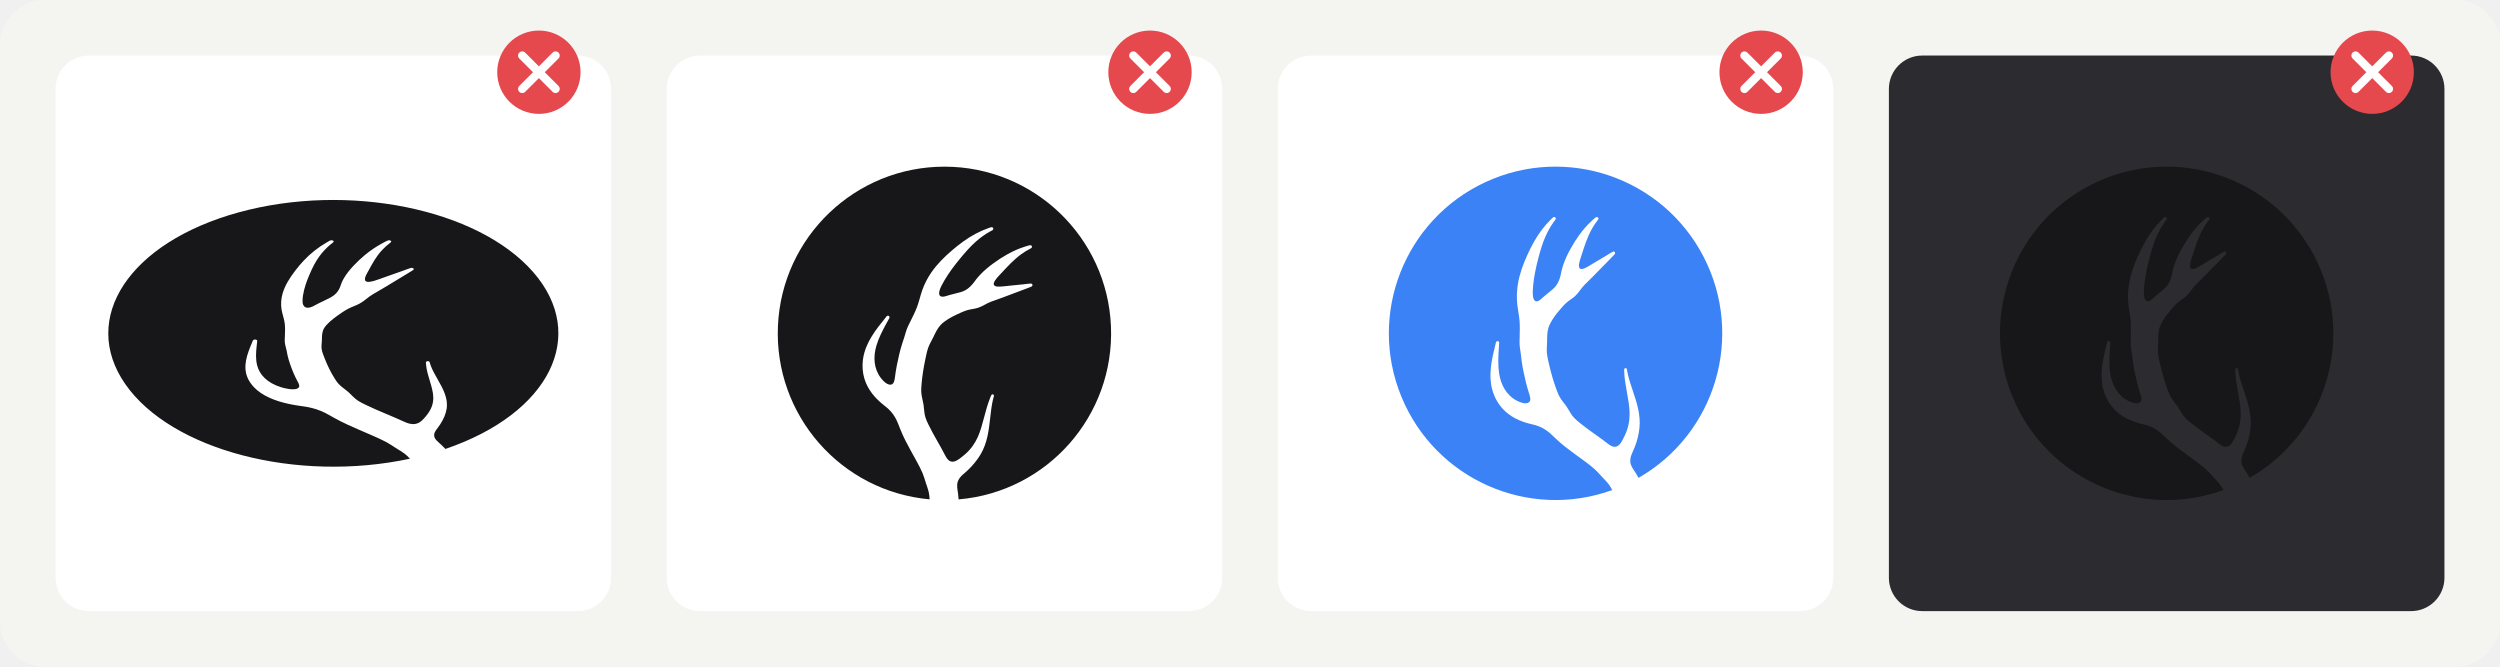
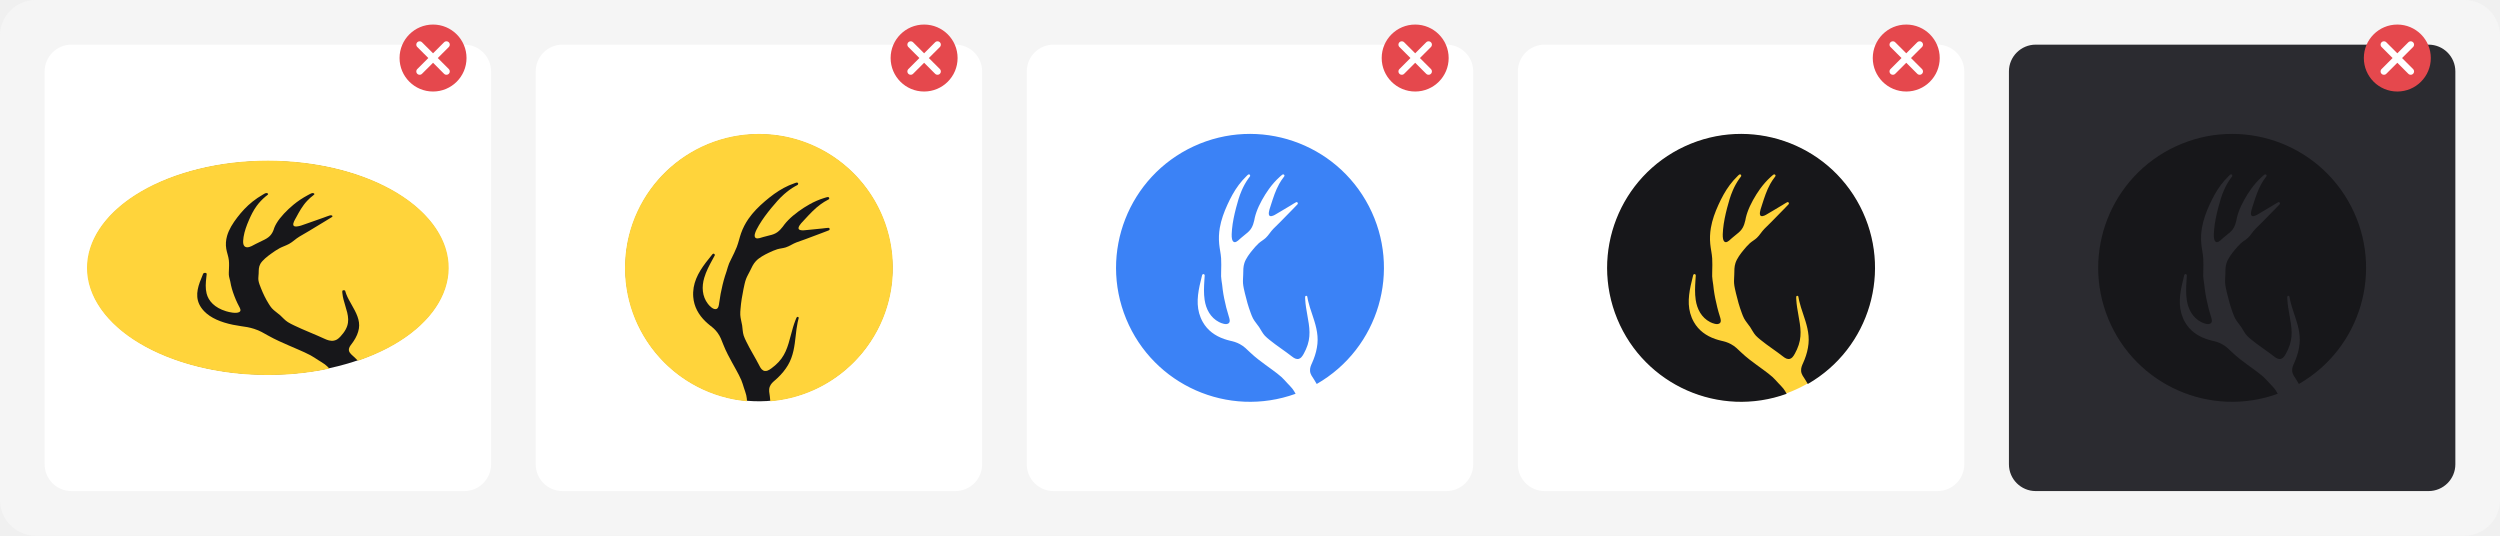
- <svg xmlns="http://www.w3.org/2000/svg" viewBox="0 0 900 240" width="900" height="240">
-   <rect width="900" height="240" rx="16" fill="#F4F4F1" />
+ <svg xmlns="http://www.w3.org/2000/svg" viewBox="0 0 1120 240" width="1120" height="240">
+   <rect width="1120" height="240" rx="16" fill="#F5F5F5" />
  <rect x="20" y="20" width="200" height="200" rx="12" fill="#FFFFFF" />
  <g transform="translate(120 120) scale(1.35 0.8) translate(-120 -120)">
-     <path transform="translate(60 60) scale(0.234375) translate(0 0)" fill="#17171A" d="M383.53 477.97C382.03 475.26 380.46 472.59 378.8 469.97C375.45 464.69 371.24 459.71 370.77 453.19C370.33 447.07 372.41 442.7 374.84 437.3C375.75 435.27 376.62 433.21 377.44 431.12C381.22 421.5 383.87 411.42 384.89 401.11C386.87 380.94 380.84 362.53 374.5 343.73C371.75 335.58 368.99 327.41 367.06 319.01C366.59 316.97 366.17 314.91 365.82 312.84C365.64 311.82 365.66 310.34 364.6 309.75C364.04 309.44 363.47 309.28 362.84 309.52C362.08 309.8 361.65 310.3 361.45 311.07C361.18 312.07 361.51 316 361.58 317.25C362.12 326.75 363.78 336.14 365.46 345.5C369.78 369.61 373.38 388.54 362.84 411.88C360.97 416.01 357.16 423.93 354.01 427C352.74 428.24 351.3 429.28 349.6 429.84C344.87 431.38 340.34 428.64 336.75 425.83C329.71 420.34 322.44 415.17 315.17 410C307.69 404.67 300.2 399.32 293.1 393.49C290.06 391 286.95 388.46 284.27 385.57C279.82 380.78 277.07 374.73 273.47 369.33C269.68 363.66 264.91 358.6 261.7 352.56C259.92 349.19 258.59 345.53 257.26 341.97C252.76 329.9 249.26 317.42 246.31 304.89C244.91 298.95 243.07 291.48 242.64 285.47C242.24 279.89 242.94 274.28 243 268.7C243.08 261.25 242.96 253.79 245.33 246.63C248.16 238.07 255.07 228.82 260.82 221.91C264.4 217.61 268.62 212.58 272.8 208.89C276.97 205.21 281.95 202.57 286.04 198.77C291.66 193.56 295.28 186.71 300.69 181.3C304.9 177.09 309.2 172.97 313.4 168.75C321.42 160.71 329.34 152.57 337.24 144.42C339.89 141.69 342.53 138.95 345.18 136.22C346.34 135.03 348.06 133.78 347.34 131.87C346.89 130.69 345.49 130.04 344.3 130.41C343.2 130.75 336.17 135.26 334.59 136.21C327.84 140.27 321.06 144.28 314.29 148.3C310.61 150.48 306.99 152.81 303.22 154.82C300.05 156.51 293.12 159.66 292.1 153.94C291.2 148.88 294.5 140.39 296.1 135.4C300.45 121.88 304.78 108.13 311.74 95.68C314.32 91.05 317.21 86.65 320.47 82.47C321.3 81.4 322.28 80.39 321.74 78.9C321.71 78.82 321.36 78.19 321.16 78.02C320.44 77.44 319.63 77.09 318.7 77.39C317.36 77.82 313.62 81.34 312.41 82.44C304.85 89.28 298.16 96.95 292.22 105.22C283.08 117.94 273.41 134.76 268.27 149.52C267.06 152.99 265.95 156.53 265.14 160.12C264.74 161.87 264.46 163.66 264.08 165.41C263 170.32 261.45 175.15 258.97 179.54C256.32 184.21 252.53 187.76 248.32 191.01C245.04 193.56 241.83 196.21 238.7 198.96C236.82 200.62 235.04 202.39 233.07 203.95C231.2 205.43 228.54 207.33 226.01 206.8C223.22 206.22 222.21 203.13 221.6 200.72C220.47 196.23 221.13 186.97 221.6 182.19C222.93 168.44 225.83 154.93 229.29 141.58C232.23 130.21 235.47 118.83 240.16 108.04C243.67 99.96 247.88 92.24 253.03 85.08C253.65 84.22 256 81.43 256.22 80.67C256.54 79.57 256.25 78.21 255.14 77.63C254.56 77.34 254.02 77.19 253.38 77.34C252.06 77.64 249.97 80 248.96 80.98C243.71 86.07 238.88 91.58 234.5 97.44C225.74 109.16 218.83 122.1 212.77 135.38C206.33 149.49 200.89 164.2 198.27 179.54C196.53 189.75 196.1 200.12 197.1 210.44C197.99 219.61 200.18 228.59 200.78 237.8C201.31 246.03 201.02 254.29 200.85 262.52C200.78 265.75 200.62 269 200.74 272.23C200.95 277.58 202.04 282.82 202.73 288.12C203.16 291.35 203.43 294.6 203.86 297.83C204.6 303.45 205.58 309.04 206.7 314.6C209.05 326.21 211.9 337.75 215.52 349.03C216.63 352.51 218.77 358.78 215.42 361.71C210.89 365.67 201.49 362.03 196.81 359.62C180.42 351.17 171.9 334.99 169.27 317.25C167.41 304.7 168.01 291.9 168.83 279.29C168.96 277.23 169.1 275.17 169.24 273.11C169.3 272.25 169.46 271.32 169.42 270.46C169.36 269.07 168.35 267.86 166.87 267.89C164.29 267.96 164.13 271.25 163.67 273.11C162.28 278.69 160.89 284.26 159.7 289.88C154.53 314.09 153.2 337.37 165.81 359.62C174.91 375.67 189.37 386.01 206.59 391.97C210.36 393.27 214.19 394.37 218.07 395.31C221.02 396.02 224 396.64 226.89 397.6C230.25 398.72 233.49 400.08 236.6 401.77C244.81 406.21 249.87 411.62 256.48 417.88C261.4 422.55 266.59 426.94 271.93 431.12C280.88 438.15 290.2 444.66 299.35 451.43C305.06 455.65 310.85 459.91 316.13 464.67C320.07 468.22 323.48 472.27 327.08 476.15C330.35 479.65 333.85 482.98 336.83 486.74C339.27 489.82 341.27 493.26 343.14 496.71A256 256 0 1 1 383.53 477.97Z" />
+     <g transform="translate(60 60) scale(0.234375) translate(0 0)">
+       <circle cx="256" cy="256" r="255" fill="#17171A" />
+       <path fill="#FFD43B" d="M383.53 477.97C382.03 475.26 380.46 472.59 378.8 469.97C375.45 464.69 371.24 459.71 370.77 453.19C370.33 447.07 372.41 442.7 374.84 437.3C375.75 435.27 376.62 433.21 377.44 431.12C381.22 421.5 383.87 411.42 384.89 401.11C386.87 380.94 380.84 362.53 374.5 343.73C371.75 335.58 368.99 327.41 367.06 319.01C366.59 316.97 366.17 314.91 365.82 312.84C365.64 311.82 365.66 310.34 364.6 309.75C364.04 309.44 363.47 309.28 362.84 309.52C362.08 309.8 361.65 310.3 361.45 311.07C361.18 312.07 361.51 316 361.58 317.25C362.12 326.75 363.78 336.14 365.46 345.5C369.78 369.61 373.38 388.54 362.84 411.88C360.97 416.01 357.16 423.93 354.01 427C352.74 428.24 351.3 429.28 349.6 429.84C344.87 431.38 340.34 428.64 336.75 425.83C329.71 420.34 322.44 415.17 315.17 410C307.69 404.67 300.2 399.32 293.1 393.49C290.06 391 286.95 388.46 284.27 385.57C279.82 380.78 277.07 374.73 273.47 369.33C269.68 363.66 264.91 358.6 261.7 352.56C259.92 349.19 258.59 345.53 257.26 341.97C252.76 329.9 249.26 317.42 246.31 304.89C244.91 298.95 243.07 291.48 242.64 285.47C242.24 279.89 242.94 274.28 243 268.7C243.08 261.25 242.96 253.79 245.33 246.63C248.16 238.07 255.07 228.82 260.82 221.91C264.4 217.61 268.62 212.58 272.8 208.89C276.97 205.21 281.95 202.57 286.04 198.77C291.66 193.56 295.28 186.71 300.69 181.3C304.9 177.09 309.2 172.97 313.4 168.75C321.42 160.71 329.34 152.57 337.24 144.42C339.89 141.69 342.53 138.95 345.18 136.22C346.34 135.03 348.06 133.78 347.34 131.87C346.89 130.69 345.49 130.04 344.3 130.41C343.2 130.75 336.17 135.26 334.59 136.21C327.84 140.27 321.06 144.28 314.29 148.3C310.61 150.48 306.99 152.81 303.22 154.82C300.05 156.51 293.12 159.66 292.1 153.94C291.2 148.88 294.5 140.39 296.1 135.4C300.45 121.88 304.78 108.13 311.74 95.68C314.32 91.05 317.21 86.65 320.47 82.47C321.3 81.4 322.28 80.39 321.74 78.9C321.71 78.82 321.36 78.19 321.16 78.02C320.44 77.44 319.63 77.09 318.7 77.39C317.36 77.82 313.62 81.34 312.41 82.44C304.85 89.28 298.16 96.95 292.22 105.22C283.08 117.94 273.41 134.76 268.27 149.52C267.06 152.99 265.95 156.53 265.14 160.12C264.74 161.87 264.46 163.66 264.08 165.41C263 170.32 261.45 175.15 258.97 179.54C256.32 184.21 252.53 187.76 248.32 191.01C245.04 193.56 241.83 196.21 238.7 198.96C236.82 200.62 235.04 202.39 233.07 203.95C231.2 205.43 228.54 207.33 226.01 206.8C223.22 206.22 222.21 203.13 221.6 200.72C220.47 196.23 221.13 186.97 221.6 182.19C222.93 168.44 225.83 154.93 229.29 141.58C232.23 130.21 235.47 118.83 240.16 108.04C243.67 99.96 247.88 92.24 253.03 85.08C253.65 84.22 256 81.43 256.22 80.67C256.54 79.57 256.25 78.21 255.14 77.63C254.56 77.34 254.02 77.19 253.38 77.34C252.06 77.64 249.97 80 248.96 80.98C243.71 86.07 238.88 91.58 234.5 97.44C225.74 109.16 218.83 122.1 212.77 135.38C206.33 149.49 200.89 164.2 198.27 179.54C196.53 189.75 196.1 200.12 197.1 210.44C197.99 219.61 200.18 228.59 200.78 237.8C201.31 246.03 201.02 254.29 200.85 262.52C200.78 265.75 200.62 269 200.74 272.23C200.95 277.58 202.04 282.82 202.73 288.12C203.16 291.35 203.43 294.6 203.86 297.83C204.6 303.45 205.58 309.04 206.7 314.6C209.05 326.21 211.9 337.75 215.52 349.03C216.63 352.51 218.77 358.78 215.42 361.71C210.89 365.67 201.49 362.03 196.81 359.62C180.42 351.17 171.9 334.99 169.27 317.25C167.41 304.7 168.01 291.9 168.83 279.29C168.96 277.23 169.1 275.17 169.24 273.11C169.3 272.25 169.46 271.32 169.42 270.46C169.36 269.07 168.35 267.86 166.87 267.89C164.29 267.96 164.13 271.25 163.67 273.11C162.28 278.69 160.89 284.26 159.7 289.88C154.53 314.09 153.2 337.37 165.81 359.62C174.91 375.67 189.37 386.01 206.59 391.97C210.36 393.27 214.19 394.37 218.07 395.31C221.02 396.02 224 396.64 226.89 397.6C230.25 398.72 233.49 400.08 236.6 401.77C244.81 406.21 249.87 411.62 256.48 417.88C261.4 422.55 266.59 426.94 271.93 431.12C280.88 438.15 290.2 444.66 299.35 451.43C305.06 455.65 310.85 459.91 316.13 464.67C320.07 468.22 323.48 472.27 327.08 476.15C330.35 479.65 333.85 482.98 336.83 486.74C339.27 489.82 341.27 493.26 343.14 496.71A256 256 0 1 1 383.53 477.97Z" />
+     </g>
  </g>
  <circle cx="194" cy="26" r="15" fill="#E5484D" />
  <path d="M188 20l12 12M200 20l-12 12" stroke="#FFFFFF" stroke-width="3" stroke-linecap="round" />
  <rect x="240" y="20" width="200" height="200" rx="12" fill="#FFFFFF" />
  <g transform="translate(340 120) rotate(25) translate(-340 -120)">
-     <path transform="translate(280 60) scale(0.234375) translate(0 0)" fill="#17171A" d="M383.53 477.97C382.03 475.26 380.46 472.59 378.8 469.97C375.45 464.69 371.24 459.71 370.77 453.19C370.33 447.07 372.41 442.7 374.84 437.3C375.75 435.27 376.62 433.21 377.44 431.12C381.22 421.5 383.87 411.42 384.89 401.11C386.87 380.94 380.84 362.53 374.5 343.73C371.75 335.58 368.99 327.41 367.06 319.01C366.59 316.97 366.17 314.91 365.82 312.84C365.64 311.82 365.66 310.34 364.6 309.75C364.04 309.44 363.47 309.28 362.84 309.52C362.08 309.8 361.65 310.3 361.45 311.07C361.18 312.07 361.51 316 361.58 317.25C362.12 326.75 363.78 336.14 365.46 345.5C369.78 369.61 373.38 388.54 362.84 411.88C360.97 416.01 357.16 423.93 354.01 427C352.74 428.24 351.3 429.28 349.6 429.84C344.87 431.38 340.34 428.64 336.75 425.83C329.71 420.34 322.44 415.17 315.17 410C307.69 404.67 300.2 399.32 293.1 393.49C290.06 391 286.95 388.46 284.27 385.57C279.82 380.78 277.07 374.73 273.47 369.33C269.68 363.66 264.91 358.6 261.7 352.56C259.92 349.19 258.59 345.53 257.26 341.97C252.76 329.9 249.26 317.42 246.31 304.89C244.91 298.95 243.07 291.48 242.64 285.47C242.24 279.89 242.94 274.28 243 268.7C243.08 261.25 242.96 253.79 245.33 246.63C248.16 238.07 255.07 228.82 260.82 221.91C264.4 217.61 268.62 212.58 272.8 208.89C276.97 205.21 281.95 202.57 286.04 198.77C291.66 193.56 295.28 186.71 300.69 181.3C304.9 177.09 309.2 172.97 313.4 168.75C321.42 160.71 329.34 152.57 337.24 144.42C339.89 141.69 342.53 138.95 345.18 136.22C346.34 135.03 348.06 133.78 347.34 131.87C346.89 130.69 345.49 130.04 344.3 130.41C343.2 130.75 336.17 135.26 334.59 136.21C327.84 140.27 321.06 144.28 314.29 148.3C310.61 150.48 306.99 152.81 303.22 154.82C300.05 156.51 293.12 159.66 292.1 153.94C291.2 148.88 294.5 140.39 296.1 135.4C300.45 121.88 304.78 108.13 311.74 95.68C314.32 91.05 317.21 86.65 320.47 82.47C321.3 81.4 322.28 80.39 321.74 78.9C321.71 78.82 321.36 78.19 321.16 78.02C320.44 77.44 319.63 77.09 318.7 77.39C317.36 77.82 313.62 81.34 312.41 82.44C304.85 89.28 298.16 96.95 292.22 105.22C283.08 117.94 273.41 134.76 268.27 149.52C267.06 152.99 265.95 156.53 265.14 160.12C264.74 161.87 264.46 163.66 264.08 165.41C263 170.32 261.45 175.15 258.97 179.54C256.32 184.21 252.53 187.76 248.32 191.01C245.04 193.56 241.83 196.21 238.7 198.96C236.82 200.62 235.04 202.39 233.07 203.95C231.2 205.43 228.54 207.33 226.01 206.8C223.22 206.22 222.21 203.13 221.6 200.72C220.47 196.23 221.13 186.97 221.6 182.19C222.93 168.44 225.83 154.93 229.29 141.58C232.23 130.21 235.47 118.83 240.16 108.04C243.67 99.96 247.88 92.24 253.03 85.08C253.65 84.22 256 81.43 256.22 80.67C256.54 79.57 256.25 78.21 255.14 77.63C254.56 77.34 254.02 77.19 253.38 77.34C252.06 77.64 249.97 80 248.96 80.98C243.71 86.07 238.88 91.58 234.5 97.44C225.74 109.16 218.83 122.1 212.77 135.38C206.33 149.49 200.89 164.2 198.27 179.54C196.53 189.75 196.1 200.12 197.1 210.44C197.99 219.61 200.18 228.59 200.78 237.8C201.31 246.03 201.02 254.29 200.85 262.52C200.78 265.75 200.62 269 200.74 272.23C200.95 277.58 202.04 282.82 202.73 288.12C203.16 291.35 203.43 294.6 203.86 297.83C204.6 303.45 205.58 309.04 206.7 314.6C209.05 326.21 211.9 337.75 215.52 349.03C216.63 352.51 218.77 358.78 215.42 361.71C210.89 365.67 201.49 362.03 196.81 359.62C180.42 351.17 171.9 334.99 169.27 317.25C167.41 304.7 168.01 291.9 168.83 279.29C168.96 277.23 169.1 275.17 169.24 273.11C169.3 272.25 169.46 271.32 169.42 270.46C169.36 269.07 168.35 267.86 166.87 267.89C164.29 267.96 164.13 271.25 163.67 273.11C162.28 278.69 160.89 284.26 159.7 289.88C154.53 314.09 153.2 337.37 165.81 359.62C174.91 375.67 189.37 386.01 206.59 391.97C210.36 393.27 214.19 394.37 218.07 395.31C221.02 396.02 224 396.64 226.89 397.6C230.25 398.72 233.49 400.08 236.6 401.77C244.81 406.21 249.87 411.62 256.48 417.88C261.4 422.55 266.59 426.94 271.93 431.12C280.88 438.15 290.2 444.66 299.35 451.43C305.06 455.65 310.85 459.91 316.13 464.67C320.07 468.22 323.48 472.27 327.08 476.15C330.35 479.65 333.85 482.98 336.83 486.74C339.27 489.82 341.27 493.26 343.14 496.71A256 256 0 1 1 383.53 477.97Z" />
+     <g transform="translate(280 60) scale(0.234375) translate(0 0)">
+       <circle cx="256" cy="256" r="255" fill="#17171A" />
+       <path fill="#FFD43B" d="M383.53 477.97C382.03 475.26 380.46 472.59 378.8 469.97C375.45 464.69 371.24 459.71 370.77 453.19C370.33 447.07 372.41 442.7 374.84 437.3C375.75 435.27 376.62 433.21 377.44 431.12C381.22 421.5 383.87 411.42 384.89 401.11C386.87 380.94 380.84 362.53 374.5 343.73C371.75 335.58 368.99 327.41 367.06 319.01C366.59 316.97 366.17 314.91 365.82 312.84C365.64 311.82 365.66 310.34 364.6 309.75C364.04 309.44 363.47 309.28 362.84 309.52C362.08 309.8 361.65 310.3 361.45 311.07C361.18 312.07 361.51 316 361.58 317.25C362.12 326.75 363.78 336.14 365.46 345.5C369.78 369.61 373.38 388.54 362.84 411.88C360.97 416.01 357.16 423.93 354.01 427C352.74 428.24 351.3 429.28 349.6 429.84C344.87 431.38 340.34 428.64 336.75 425.83C329.71 420.34 322.44 415.17 315.17 410C307.69 404.67 300.2 399.32 293.1 393.49C290.06 391 286.95 388.46 284.27 385.57C279.82 380.78 277.07 374.73 273.47 369.33C269.68 363.66 264.91 358.6 261.7 352.56C259.92 349.19 258.59 345.53 257.26 341.97C252.76 329.9 249.26 317.42 246.31 304.89C244.91 298.95 243.07 291.48 242.64 285.47C242.24 279.89 242.94 274.28 243 268.7C243.08 261.25 242.96 253.79 245.33 246.63C248.16 238.07 255.07 228.82 260.82 221.91C264.4 217.61 268.62 212.58 272.8 208.89C276.97 205.21 281.95 202.57 286.04 198.77C291.66 193.56 295.28 186.71 300.69 181.3C304.9 177.09 309.2 172.97 313.4 168.75C321.42 160.71 329.34 152.57 337.24 144.42C339.89 141.69 342.53 138.95 345.18 136.22C346.34 135.03 348.06 133.78 347.34 131.87C346.89 130.69 345.49 130.04 344.3 130.41C343.2 130.75 336.17 135.26 334.59 136.21C327.84 140.27 321.06 144.28 314.29 148.3C310.61 150.48 306.99 152.81 303.22 154.82C300.05 156.51 293.12 159.66 292.1 153.94C291.2 148.88 294.5 140.39 296.1 135.4C300.45 121.88 304.78 108.13 311.74 95.68C314.32 91.05 317.21 86.65 320.47 82.47C321.3 81.4 322.28 80.39 321.74 78.9C321.71 78.82 321.36 78.19 321.16 78.02C320.44 77.44 319.63 77.09 318.7 77.39C317.36 77.82 313.62 81.34 312.41 82.44C304.85 89.28 298.16 96.95 292.22 105.22C283.08 117.94 273.41 134.76 268.27 149.52C267.06 152.99 265.95 156.53 265.14 160.12C264.74 161.87 264.46 163.66 264.08 165.41C263 170.32 261.45 175.15 258.97 179.54C256.32 184.21 252.53 187.76 248.32 191.01C245.04 193.56 241.83 196.21 238.7 198.96C236.82 200.62 235.04 202.39 233.07 203.95C231.2 205.43 228.54 207.33 226.01 206.8C223.22 206.22 222.21 203.13 221.6 200.72C220.47 196.23 221.13 186.97 221.6 182.19C222.93 168.44 225.83 154.93 229.29 141.58C232.23 130.21 235.47 118.83 240.16 108.04C243.67 99.96 247.88 92.24 253.03 85.08C253.65 84.22 256 81.43 256.22 80.67C256.54 79.57 256.25 78.21 255.14 77.63C254.56 77.34 254.02 77.19 253.38 77.34C252.06 77.64 249.97 80 248.96 80.98C243.71 86.07 238.88 91.58 234.5 97.44C225.74 109.16 218.83 122.1 212.77 135.38C206.33 149.49 200.89 164.2 198.27 179.54C196.53 189.75 196.1 200.12 197.1 210.44C197.99 219.61 200.18 228.59 200.78 237.8C201.31 246.03 201.02 254.29 200.85 262.52C200.78 265.75 200.62 269 200.74 272.23C200.95 277.58 202.04 282.82 202.73 288.12C203.16 291.35 203.43 294.6 203.86 297.83C204.6 303.45 205.58 309.04 206.7 314.6C209.05 326.21 211.9 337.75 215.52 349.03C216.63 352.51 218.77 358.78 215.42 361.71C210.89 365.67 201.49 362.03 196.81 359.62C180.42 351.17 171.9 334.99 169.27 317.25C167.41 304.7 168.01 291.9 168.83 279.29C168.96 277.23 169.1 275.17 169.24 273.11C169.3 272.25 169.46 271.32 169.42 270.46C169.36 269.07 168.35 267.86 166.87 267.89C164.29 267.96 164.13 271.25 163.67 273.11C162.28 278.69 160.89 284.26 159.7 289.88C154.53 314.09 153.2 337.37 165.81 359.62C174.91 375.67 189.37 386.01 206.59 391.97C210.36 393.27 214.19 394.37 218.07 395.31C221.02 396.02 224 396.64 226.89 397.6C230.25 398.72 233.49 400.08 236.6 401.77C244.81 406.21 249.87 411.62 256.48 417.88C261.4 422.55 266.59 426.94 271.93 431.12C280.88 438.15 290.2 444.66 299.35 451.43C305.06 455.65 310.85 459.91 316.13 464.67C320.07 468.22 323.48 472.27 327.08 476.15C330.35 479.65 333.85 482.98 336.83 486.74C339.27 489.82 341.27 493.26 343.14 496.71A256 256 0 1 1 383.53 477.97Z" />
+     </g>
  </g>
  <circle cx="414" cy="26" r="15" fill="#E5484D" />
  <path d="M408 20l12 12M420 20l-12 12" stroke="#FFFFFF" stroke-width="3" stroke-linecap="round" />
  <rect x="460" y="20" width="200" height="200" rx="12" fill="#FFFFFF" />
  <g transform="translate(560 120)  translate(-560 -120)">
-     <path transform="translate(500 60) scale(0.234375) translate(0 0)" fill="#3B82F6" d="M383.53 477.97C382.03 475.26 380.46 472.59 378.8 469.97C375.45 464.69 371.24 459.71 370.77 453.19C370.33 447.07 372.41 442.7 374.84 437.3C375.75 435.27 376.62 433.21 377.44 431.12C381.22 421.5 383.87 411.42 384.89 401.11C386.87 380.94 380.84 362.53 374.5 343.73C371.75 335.58 368.99 327.41 367.06 319.01C366.59 316.97 366.17 314.91 365.82 312.84C365.64 311.82 365.66 310.34 364.6 309.75C364.04 309.44 363.47 309.28 362.84 309.52C362.08 309.8 361.65 310.3 361.45 311.07C361.18 312.07 361.51 316 361.58 317.25C362.12 326.75 363.78 336.14 365.46 345.5C369.78 369.61 373.38 388.54 362.84 411.88C360.97 416.01 357.16 423.93 354.01 427C352.74 428.24 351.3 429.28 349.6 429.84C344.87 431.38 340.34 428.64 336.75 425.83C329.71 420.34 322.44 415.17 315.17 410C307.69 404.67 300.2 399.32 293.1 393.49C290.06 391 286.95 388.46 284.27 385.57C279.82 380.78 277.07 374.73 273.47 369.33C269.68 363.66 264.91 358.6 261.7 352.56C259.92 349.19 258.59 345.53 257.26 341.97C252.76 329.9 249.26 317.42 246.31 304.89C244.91 298.95 243.07 291.48 242.64 285.47C242.24 279.89 242.94 274.28 243 268.7C243.08 261.25 242.96 253.79 245.33 246.63C248.16 238.07 255.07 228.82 260.82 221.91C264.4 217.61 268.62 212.58 272.8 208.89C276.97 205.21 281.95 202.57 286.04 198.77C291.66 193.56 295.28 186.71 300.69 181.3C304.9 177.09 309.2 172.97 313.4 168.75C321.42 160.71 329.34 152.57 337.24 144.42C339.89 141.69 342.53 138.95 345.18 136.22C346.34 135.03 348.06 133.78 347.34 131.87C346.89 130.69 345.49 130.04 344.3 130.41C343.2 130.75 336.17 135.26 334.59 136.21C327.84 140.27 321.06 144.28 314.29 148.3C310.61 150.48 306.99 152.81 303.22 154.82C300.05 156.51 293.12 159.66 292.1 153.94C291.2 148.88 294.5 140.39 296.1 135.4C300.45 121.88 304.78 108.13 311.74 95.68C314.32 91.05 317.21 86.65 320.47 82.47C321.3 81.4 322.28 80.39 321.74 78.9C321.71 78.82 321.36 78.19 321.16 78.02C320.44 77.44 319.63 77.09 318.7 77.39C317.36 77.82 313.62 81.34 312.41 82.44C304.85 89.28 298.16 96.95 292.22 105.22C283.08 117.94 273.41 134.76 268.27 149.52C267.06 152.99 265.95 156.53 265.14 160.12C264.74 161.87 264.46 163.66 264.08 165.41C263 170.32 261.45 175.15 258.97 179.54C256.32 184.21 252.53 187.76 248.32 191.01C245.04 193.56 241.83 196.21 238.7 198.96C236.82 200.62 235.04 202.39 233.07 203.95C231.2 205.43 228.54 207.33 226.01 206.8C223.22 206.22 222.21 203.13 221.6 200.72C220.47 196.23 221.13 186.97 221.6 182.19C222.93 168.44 225.83 154.93 229.29 141.58C232.23 130.21 235.47 118.83 240.16 108.04C243.67 99.96 247.88 92.24 253.03 85.08C253.65 84.22 256 81.43 256.22 80.67C256.54 79.57 256.25 78.21 255.14 77.63C254.56 77.34 254.02 77.19 253.38 77.34C252.06 77.64 249.97 80 248.96 80.98C243.71 86.07 238.88 91.58 234.5 97.44C225.74 109.16 218.83 122.1 212.77 135.38C206.33 149.49 200.89 164.2 198.27 179.54C196.53 189.75 196.1 200.12 197.1 210.44C197.99 219.61 200.18 228.59 200.78 237.8C201.31 246.03 201.02 254.29 200.85 262.52C200.78 265.75 200.62 269 200.74 272.23C200.95 277.58 202.04 282.82 202.73 288.12C203.16 291.35 203.43 294.6 203.86 297.83C204.6 303.45 205.58 309.04 206.7 314.6C209.05 326.21 211.9 337.75 215.52 349.03C216.63 352.51 218.77 358.78 215.42 361.71C210.89 365.67 201.49 362.03 196.81 359.62C180.42 351.17 171.9 334.99 169.27 317.25C167.41 304.7 168.01 291.9 168.83 279.29C168.96 277.23 169.1 275.17 169.24 273.11C169.3 272.25 169.46 271.32 169.42 270.46C169.36 269.07 168.35 267.86 166.87 267.89C164.29 267.96 164.13 271.25 163.67 273.11C162.28 278.69 160.89 284.26 159.7 289.88C154.53 314.09 153.2 337.37 165.81 359.62C174.91 375.67 189.37 386.01 206.59 391.97C210.36 393.27 214.19 394.37 218.07 395.31C221.02 396.02 224 396.64 226.89 397.6C230.25 398.72 233.49 400.08 236.6 401.77C244.81 406.21 249.87 411.62 256.48 417.88C261.4 422.55 266.59 426.94 271.93 431.12C280.88 438.15 290.2 444.66 299.35 451.43C305.06 455.65 310.85 459.91 316.13 464.67C320.07 468.22 323.48 472.27 327.08 476.15C330.35 479.65 333.85 482.98 336.83 486.74C339.27 489.82 341.27 493.26 343.14 496.71A256 256 0 1 1 383.53 477.97Z" />
+     <g transform="translate(500 60) scale(0.234375) translate(0 0)">
+       <path fill="#3B82F6" d="M383.53 477.97C382.03 475.26 380.46 472.59 378.8 469.97C375.45 464.69 371.24 459.71 370.77 453.19C370.33 447.07 372.41 442.7 374.84 437.3C375.75 435.27 376.62 433.21 377.44 431.12C381.22 421.5 383.87 411.42 384.89 401.11C386.87 380.94 380.84 362.53 374.5 343.73C371.75 335.58 368.99 327.41 367.06 319.01C366.59 316.97 366.17 314.91 365.82 312.84C365.64 311.82 365.66 310.34 364.6 309.75C364.04 309.44 363.47 309.28 362.84 309.52C362.08 309.8 361.65 310.3 361.45 311.07C361.18 312.07 361.51 316 361.58 317.25C362.12 326.75 363.78 336.14 365.46 345.5C369.78 369.61 373.38 388.54 362.84 411.88C360.97 416.01 357.16 423.93 354.01 427C352.74 428.24 351.3 429.28 349.6 429.84C344.87 431.38 340.34 428.64 336.75 425.83C329.71 420.34 322.44 415.17 315.17 410C307.69 404.67 300.2 399.32 293.1 393.49C290.06 391 286.95 388.46 284.27 385.57C279.82 380.78 277.07 374.73 273.47 369.33C269.68 363.66 264.91 358.6 261.7 352.56C259.92 349.19 258.59 345.53 257.26 341.97C252.76 329.9 249.26 317.42 246.31 304.89C244.91 298.95 243.07 291.48 242.64 285.47C242.24 279.89 242.94 274.28 243 268.7C243.08 261.25 242.96 253.79 245.33 246.63C248.16 238.07 255.07 228.82 260.82 221.91C264.4 217.61 268.62 212.58 272.8 208.89C276.97 205.21 281.95 202.57 286.04 198.77C291.66 193.56 295.28 186.71 300.69 181.3C304.9 177.09 309.2 172.97 313.4 168.75C321.42 160.71 329.34 152.57 337.24 144.42C339.89 141.69 342.53 138.95 345.18 136.22C346.34 135.03 348.06 133.78 347.34 131.87C346.89 130.69 345.49 130.04 344.3 130.41C343.2 130.75 336.17 135.26 334.59 136.21C327.84 140.27 321.06 144.28 314.29 148.3C310.61 150.48 306.99 152.81 303.22 154.82C300.05 156.51 293.12 159.66 292.1 153.94C291.2 148.88 294.5 140.39 296.1 135.4C300.45 121.88 304.78 108.13 311.74 95.68C314.32 91.05 317.21 86.65 320.47 82.47C321.3 81.4 322.28 80.39 321.74 78.9C321.71 78.82 321.36 78.19 321.16 78.02C320.44 77.44 319.63 77.09 318.7 77.39C317.36 77.82 313.62 81.34 312.41 82.44C304.85 89.28 298.16 96.95 292.22 105.22C283.08 117.94 273.41 134.76 268.27 149.52C267.06 152.99 265.95 156.53 265.14 160.12C264.74 161.87 264.46 163.66 264.08 165.41C263 170.32 261.45 175.15 258.97 179.54C256.32 184.21 252.53 187.76 248.32 191.01C245.04 193.56 241.83 196.21 238.7 198.96C236.82 200.62 235.04 202.39 233.07 203.95C231.2 205.43 228.54 207.33 226.01 206.8C223.22 206.22 222.21 203.13 221.6 200.72C220.47 196.23 221.13 186.97 221.6 182.19C222.93 168.44 225.83 154.93 229.29 141.58C232.23 130.21 235.47 118.83 240.16 108.04C243.67 99.96 247.88 92.24 253.03 85.08C253.65 84.22 256 81.43 256.22 80.67C256.54 79.57 256.25 78.21 255.14 77.63C254.56 77.34 254.02 77.19 253.38 77.34C252.06 77.64 249.97 80 248.96 80.98C243.71 86.07 238.88 91.58 234.5 97.44C225.74 109.16 218.83 122.1 212.77 135.38C206.33 149.49 200.89 164.2 198.27 179.54C196.53 189.75 196.1 200.12 197.1 210.44C197.99 219.61 200.18 228.59 200.78 237.8C201.31 246.03 201.02 254.29 200.85 262.52C200.78 265.75 200.62 269 200.74 272.23C200.95 277.58 202.04 282.82 202.73 288.12C203.16 291.35 203.43 294.6 203.86 297.83C204.6 303.45 205.58 309.04 206.7 314.6C209.05 326.21 211.9 337.75 215.52 349.03C216.63 352.51 218.77 358.78 215.42 361.71C210.89 365.67 201.49 362.03 196.81 359.62C180.42 351.17 171.9 334.99 169.27 317.25C167.41 304.7 168.01 291.9 168.83 279.29C168.96 277.23 169.1 275.17 169.24 273.11C169.3 272.25 169.46 271.32 169.42 270.46C169.36 269.07 168.35 267.86 166.87 267.89C164.29 267.96 164.13 271.25 163.67 273.11C162.28 278.69 160.89 284.26 159.7 289.88C154.53 314.09 153.2 337.37 165.81 359.62C174.91 375.67 189.37 386.01 206.59 391.97C210.36 393.27 214.19 394.37 218.07 395.31C221.02 396.02 224 396.64 226.89 397.6C230.25 398.72 233.49 400.08 236.6 401.77C244.81 406.21 249.87 411.62 256.48 417.88C261.4 422.55 266.59 426.94 271.93 431.12C280.88 438.15 290.2 444.66 299.35 451.43C305.06 455.65 310.85 459.91 316.13 464.67C320.07 468.22 323.48 472.27 327.08 476.15C330.35 479.65 333.85 482.98 336.83 486.74C339.27 489.82 341.27 493.26 343.14 496.71A256 256 0 1 1 383.53 477.97Z" />
+     </g>
  </g>
  <circle cx="634" cy="26" r="15" fill="#E5484D" />
  <path d="M628 20l12 12M640 20l-12 12" stroke="#FFFFFF" stroke-width="3" stroke-linecap="round" />
-   <rect x="680" y="20" width="200" height="200" rx="12" fill="#2B2B30" />
+   <rect x="680" y="20" width="200" height="200" rx="12" fill="#FFFFFF" />
  <g transform="translate(780 120)  translate(-780 -120)">
-     <path transform="translate(720 60) scale(0.234375) translate(0 0)" fill="#17171A" d="M383.53 477.97C382.03 475.26 380.46 472.59 378.8 469.97C375.45 464.69 371.24 459.71 370.77 453.19C370.33 447.07 372.41 442.7 374.84 437.3C375.75 435.27 376.62 433.21 377.44 431.12C381.22 421.5 383.87 411.42 384.89 401.11C386.87 380.94 380.84 362.53 374.5 343.73C371.75 335.58 368.99 327.41 367.06 319.01C366.59 316.97 366.17 314.91 365.82 312.84C365.64 311.82 365.66 310.34 364.6 309.75C364.04 309.44 363.47 309.28 362.84 309.52C362.08 309.8 361.65 310.3 361.45 311.07C361.18 312.07 361.51 316 361.58 317.25C362.12 326.75 363.78 336.14 365.46 345.5C369.78 369.61 373.38 388.54 362.84 411.88C360.97 416.01 357.16 423.93 354.01 427C352.74 428.24 351.3 429.28 349.6 429.84C344.87 431.38 340.34 428.64 336.75 425.83C329.71 420.34 322.44 415.17 315.17 410C307.69 404.67 300.2 399.32 293.1 393.49C290.06 391 286.95 388.46 284.27 385.57C279.82 380.78 277.07 374.73 273.47 369.33C269.68 363.66 264.91 358.6 261.7 352.56C259.92 349.19 258.59 345.53 257.26 341.97C252.76 329.9 249.26 317.42 246.31 304.89C244.91 298.95 243.07 291.48 242.64 285.47C242.24 279.89 242.94 274.28 243 268.7C243.08 261.25 242.96 253.79 245.33 246.63C248.16 238.07 255.07 228.82 260.82 221.91C264.4 217.61 268.62 212.58 272.8 208.89C276.97 205.21 281.95 202.57 286.04 198.77C291.66 193.56 295.28 186.71 300.69 181.3C304.9 177.09 309.2 172.97 313.4 168.75C321.42 160.71 329.34 152.57 337.24 144.42C339.89 141.69 342.53 138.95 345.18 136.22C346.34 135.03 348.06 133.78 347.34 131.87C346.89 130.69 345.49 130.04 344.3 130.41C343.2 130.75 336.17 135.26 334.59 136.21C327.84 140.27 321.06 144.28 314.29 148.3C310.61 150.48 306.99 152.81 303.22 154.82C300.05 156.51 293.12 159.66 292.1 153.94C291.2 148.88 294.5 140.39 296.1 135.4C300.45 121.88 304.78 108.13 311.74 95.68C314.32 91.05 317.21 86.65 320.47 82.47C321.3 81.4 322.28 80.39 321.74 78.9C321.71 78.82 321.36 78.19 321.16 78.02C320.44 77.44 319.63 77.09 318.7 77.39C317.36 77.82 313.62 81.34 312.41 82.44C304.85 89.28 298.16 96.95 292.22 105.22C283.08 117.94 273.41 134.76 268.27 149.52C267.06 152.99 265.95 156.53 265.14 160.12C264.74 161.87 264.46 163.66 264.08 165.41C263 170.32 261.45 175.15 258.97 179.54C256.32 184.21 252.53 187.76 248.32 191.01C245.04 193.56 241.83 196.21 238.7 198.96C236.82 200.62 235.04 202.39 233.07 203.95C231.2 205.43 228.54 207.33 226.01 206.8C223.22 206.22 222.21 203.13 221.6 200.72C220.47 196.23 221.13 186.97 221.6 182.19C222.93 168.44 225.83 154.93 229.29 141.58C232.23 130.21 235.47 118.83 240.16 108.04C243.67 99.96 247.88 92.24 253.03 85.08C253.65 84.22 256 81.43 256.22 80.67C256.54 79.57 256.25 78.21 255.14 77.63C254.56 77.34 254.02 77.19 253.38 77.34C252.06 77.64 249.97 80 248.96 80.98C243.71 86.07 238.88 91.58 234.5 97.44C225.74 109.16 218.83 122.1 212.77 135.38C206.33 149.49 200.89 164.2 198.27 179.54C196.53 189.75 196.1 200.12 197.1 210.44C197.99 219.61 200.18 228.59 200.78 237.8C201.31 246.03 201.02 254.29 200.85 262.52C200.78 265.75 200.62 269 200.74 272.23C200.95 277.58 202.04 282.82 202.73 288.12C203.16 291.35 203.43 294.6 203.86 297.83C204.6 303.45 205.58 309.04 206.7 314.6C209.05 326.21 211.9 337.75 215.52 349.03C216.63 352.51 218.77 358.78 215.42 361.71C210.89 365.67 201.49 362.03 196.81 359.62C180.42 351.17 171.9 334.99 169.27 317.25C167.41 304.7 168.01 291.9 168.83 279.29C168.96 277.23 169.1 275.17 169.24 273.11C169.3 272.25 169.46 271.32 169.42 270.46C169.36 269.07 168.35 267.86 166.87 267.89C164.29 267.96 164.13 271.25 163.67 273.11C162.28 278.69 160.89 284.26 159.7 289.88C154.53 314.09 153.2 337.37 165.81 359.62C174.91 375.67 189.37 386.01 206.59 391.97C210.36 393.27 214.19 394.37 218.07 395.31C221.02 396.02 224 396.64 226.89 397.6C230.25 398.72 233.49 400.08 236.6 401.77C244.81 406.21 249.87 411.62 256.48 417.88C261.4 422.55 266.59 426.94 271.93 431.12C280.88 438.15 290.2 444.66 299.35 451.43C305.06 455.65 310.85 459.91 316.13 464.67C320.07 468.22 323.48 472.27 327.08 476.15C330.35 479.65 333.85 482.98 336.83 486.74C339.27 489.82 341.27 493.26 343.14 496.71A256 256 0 1 1 383.53 477.97Z" />
+     <g transform="translate(720 60) scale(0.234375) translate(0 0)">
+       <circle cx="256" cy="256" r="255" fill="#FFD43B" />
+       <path fill="#17171A" d="M383.53 477.97C382.03 475.26 380.46 472.59 378.8 469.97C375.45 464.69 371.24 459.71 370.77 453.19C370.33 447.07 372.41 442.7 374.84 437.3C375.75 435.27 376.62 433.21 377.44 431.12C381.22 421.5 383.87 411.42 384.89 401.11C386.87 380.94 380.84 362.53 374.5 343.73C371.75 335.58 368.99 327.41 367.06 319.01C366.59 316.97 366.17 314.91 365.82 312.84C365.64 311.82 365.66 310.34 364.6 309.75C364.04 309.44 363.47 309.28 362.84 309.52C362.08 309.8 361.65 310.3 361.45 311.07C361.18 312.07 361.51 316 361.58 317.25C362.12 326.75 363.78 336.14 365.46 345.5C369.78 369.61 373.38 388.54 362.84 411.88C360.97 416.01 357.16 423.93 354.01 427C352.74 428.24 351.3 429.28 349.6 429.84C344.87 431.38 340.34 428.64 336.75 425.83C329.71 420.34 322.44 415.17 315.17 410C307.69 404.67 300.2 399.32 293.1 393.49C290.06 391 286.95 388.46 284.27 385.57C279.82 380.78 277.07 374.73 273.47 369.33C269.68 363.66 264.91 358.6 261.7 352.56C259.92 349.19 258.59 345.53 257.26 341.97C252.76 329.9 249.26 317.42 246.31 304.89C244.91 298.95 243.07 291.48 242.64 285.47C242.24 279.89 242.94 274.28 243 268.7C243.08 261.25 242.96 253.79 245.33 246.63C248.16 238.07 255.07 228.82 260.82 221.91C264.4 217.61 268.62 212.58 272.8 208.89C276.97 205.21 281.95 202.57 286.04 198.77C291.66 193.56 295.28 186.71 300.69 181.3C304.9 177.09 309.2 172.97 313.4 168.75C321.42 160.71 329.34 152.57 337.24 144.42C339.89 141.69 342.53 138.95 345.18 136.22C346.34 135.03 348.06 133.78 347.34 131.87C346.89 130.69 345.49 130.04 344.3 130.41C343.2 130.75 336.17 135.26 334.59 136.21C327.84 140.27 321.06 144.28 314.29 148.3C310.61 150.48 306.99 152.81 303.22 154.82C300.05 156.51 293.12 159.66 292.1 153.94C291.2 148.88 294.5 140.39 296.1 135.4C300.45 121.88 304.78 108.13 311.74 95.68C314.32 91.05 317.21 86.65 320.47 82.47C321.3 81.4 322.28 80.39 321.74 78.9C321.71 78.82 321.36 78.19 321.16 78.02C320.44 77.44 319.63 77.09 318.7 77.39C317.36 77.82 313.62 81.34 312.41 82.44C304.85 89.28 298.16 96.95 292.22 105.22C283.08 117.94 273.41 134.76 268.27 149.52C267.06 152.99 265.95 156.53 265.14 160.12C264.74 161.87 264.46 163.66 264.08 165.41C263 170.32 261.45 175.15 258.97 179.54C256.32 184.21 252.53 187.76 248.32 191.01C245.04 193.56 241.83 196.21 238.7 198.96C236.82 200.62 235.04 202.39 233.07 203.95C231.2 205.43 228.54 207.33 226.01 206.8C223.22 206.22 222.21 203.13 221.6 200.72C220.47 196.23 221.13 186.97 221.6 182.19C222.93 168.44 225.83 154.93 229.29 141.58C232.23 130.21 235.47 118.83 240.16 108.04C243.67 99.96 247.88 92.24 253.03 85.08C253.65 84.22 256 81.43 256.22 80.67C256.54 79.57 256.25 78.21 255.14 77.63C254.56 77.34 254.02 77.19 253.38 77.34C252.06 77.64 249.97 80 248.96 80.98C243.71 86.07 238.88 91.58 234.5 97.44C225.74 109.16 218.83 122.1 212.77 135.38C206.33 149.49 200.89 164.2 198.27 179.54C196.53 189.75 196.1 200.12 197.1 210.44C197.99 219.61 200.18 228.59 200.78 237.8C201.31 246.03 201.02 254.29 200.85 262.52C200.78 265.75 200.62 269 200.74 272.23C200.95 277.58 202.04 282.82 202.73 288.12C203.16 291.35 203.43 294.6 203.86 297.83C204.6 303.45 205.58 309.04 206.7 314.6C209.05 326.21 211.9 337.75 215.52 349.03C216.63 352.51 218.77 358.78 215.42 361.71C210.89 365.67 201.49 362.03 196.81 359.62C180.42 351.17 171.9 334.99 169.27 317.25C167.41 304.7 168.01 291.9 168.83 279.29C168.96 277.23 169.1 275.17 169.24 273.11C169.3 272.25 169.46 271.32 169.42 270.46C169.36 269.07 168.35 267.86 166.87 267.89C164.29 267.96 164.13 271.25 163.67 273.11C162.28 278.69 160.89 284.26 159.7 289.88C154.53 314.09 153.2 337.37 165.81 359.62C174.91 375.67 189.37 386.01 206.59 391.97C210.36 393.27 214.19 394.37 218.07 395.31C221.02 396.02 224 396.64 226.89 397.6C230.25 398.72 233.49 400.08 236.6 401.77C244.81 406.21 249.87 411.62 256.48 417.88C261.4 422.55 266.59 426.94 271.93 431.12C280.88 438.15 290.2 444.66 299.35 451.43C305.06 455.65 310.85 459.91 316.13 464.67C320.07 468.22 323.48 472.27 327.08 476.15C330.35 479.65 333.85 482.98 336.83 486.74C339.27 489.82 341.27 493.26 343.14 496.71A256 256 0 1 1 383.53 477.97Z" />
+     </g>
  </g>
  <circle cx="854" cy="26" r="15" fill="#E5484D" />
  <path d="M848 20l12 12M860 20l-12 12" stroke="#FFFFFF" stroke-width="3" stroke-linecap="round" />
+   <rect x="900" y="20" width="200" height="200" rx="12" fill="#2B2B30" />
+   <g transform="translate(1000 120)  translate(-1000 -120)">
+     <g transform="translate(940 60) scale(0.234375) translate(0 0)">
+       <path fill="#17171A" d="M383.53 477.97C382.03 475.26 380.46 472.59 378.8 469.97C375.45 464.69 371.24 459.71 370.77 453.19C370.33 447.07 372.41 442.7 374.84 437.3C375.75 435.27 376.62 433.21 377.44 431.12C381.22 421.5 383.87 411.42 384.89 401.11C386.87 380.94 380.84 362.53 374.5 343.73C371.75 335.58 368.99 327.41 367.06 319.01C366.59 316.97 366.17 314.91 365.82 312.84C365.64 311.82 365.66 310.34 364.6 309.75C364.04 309.44 363.47 309.28 362.84 309.52C362.08 309.8 361.65 310.3 361.45 311.07C361.18 312.07 361.51 316 361.58 317.25C362.12 326.75 363.78 336.14 365.46 345.5C369.78 369.61 373.38 388.54 362.84 411.88C360.97 416.01 357.16 423.93 354.01 427C352.74 428.24 351.3 429.28 349.6 429.84C344.87 431.38 340.34 428.64 336.75 425.83C329.71 420.34 322.44 415.17 315.17 410C307.69 404.67 300.2 399.32 293.1 393.49C290.06 391 286.95 388.46 284.27 385.57C279.82 380.78 277.07 374.73 273.47 369.33C269.68 363.66 264.91 358.6 261.7 352.56C259.92 349.19 258.59 345.53 257.26 341.97C252.76 329.9 249.26 317.42 246.31 304.89C244.91 298.95 243.07 291.48 242.64 285.47C242.24 279.89 242.94 274.28 243 268.7C243.08 261.25 242.96 253.79 245.33 246.63C248.16 238.07 255.07 228.82 260.82 221.91C264.4 217.61 268.62 212.58 272.8 208.89C276.97 205.21 281.95 202.57 286.04 198.77C291.66 193.56 295.28 186.71 300.69 181.3C304.9 177.09 309.2 172.97 313.4 168.75C321.42 160.71 329.34 152.57 337.24 144.42C339.89 141.69 342.53 138.95 345.18 136.22C346.34 135.03 348.06 133.78 347.34 131.87C346.89 130.69 345.49 130.04 344.3 130.41C343.2 130.75 336.17 135.26 334.59 136.21C327.84 140.27 321.06 144.28 314.29 148.3C310.61 150.48 306.99 152.81 303.22 154.82C300.05 156.51 293.12 159.66 292.1 153.94C291.2 148.88 294.5 140.39 296.1 135.4C300.45 121.88 304.78 108.13 311.74 95.68C314.32 91.05 317.21 86.65 320.47 82.47C321.3 81.4 322.28 80.39 321.74 78.9C321.71 78.82 321.36 78.19 321.16 78.02C320.44 77.44 319.63 77.09 318.7 77.39C317.36 77.82 313.62 81.34 312.41 82.44C304.85 89.28 298.16 96.95 292.22 105.22C283.08 117.94 273.41 134.76 268.27 149.52C267.06 152.99 265.95 156.53 265.14 160.12C264.74 161.87 264.46 163.66 264.08 165.41C263 170.32 261.45 175.15 258.97 179.54C256.32 184.21 252.53 187.76 248.32 191.01C245.04 193.56 241.83 196.21 238.7 198.96C236.82 200.62 235.04 202.39 233.07 203.95C231.2 205.43 228.54 207.33 226.01 206.8C223.22 206.22 222.21 203.13 221.6 200.72C220.47 196.23 221.13 186.97 221.6 182.19C222.93 168.44 225.83 154.93 229.29 141.58C232.23 130.21 235.47 118.83 240.16 108.04C243.67 99.96 247.88 92.24 253.03 85.08C253.65 84.22 256 81.43 256.22 80.67C256.54 79.57 256.25 78.21 255.14 77.63C254.56 77.34 254.02 77.19 253.38 77.34C252.06 77.64 249.97 80 248.96 80.98C243.71 86.07 238.88 91.58 234.5 97.44C225.74 109.16 218.83 122.1 212.77 135.38C206.33 149.49 200.89 164.2 198.27 179.54C196.53 189.75 196.1 200.12 197.1 210.44C197.99 219.61 200.18 228.59 200.78 237.8C201.31 246.03 201.02 254.29 200.85 262.52C200.78 265.75 200.62 269 200.74 272.23C200.95 277.58 202.04 282.82 202.73 288.12C203.16 291.35 203.43 294.6 203.86 297.83C204.6 303.45 205.58 309.04 206.7 314.6C209.05 326.21 211.9 337.75 215.52 349.03C216.63 352.51 218.77 358.78 215.42 361.71C210.89 365.67 201.49 362.03 196.81 359.62C180.42 351.17 171.9 334.99 169.27 317.25C167.41 304.7 168.01 291.9 168.83 279.29C168.96 277.23 169.1 275.17 169.24 273.11C169.3 272.25 169.46 271.32 169.42 270.46C169.36 269.07 168.35 267.86 166.87 267.89C164.29 267.96 164.13 271.25 163.67 273.11C162.28 278.69 160.89 284.26 159.7 289.88C154.53 314.09 153.2 337.37 165.81 359.62C174.91 375.67 189.37 386.01 206.59 391.97C210.36 393.27 214.19 394.37 218.07 395.31C221.02 396.02 224 396.64 226.89 397.6C230.25 398.72 233.49 400.08 236.6 401.77C244.81 406.21 249.87 411.62 256.48 417.88C261.4 422.55 266.59 426.94 271.93 431.12C280.88 438.15 290.2 444.66 299.35 451.43C305.06 455.65 310.85 459.91 316.13 464.67C320.07 468.22 323.48 472.27 327.08 476.15C330.35 479.65 333.85 482.98 336.83 486.74C339.27 489.82 341.27 493.26 343.14 496.71A256 256 0 1 1 383.53 477.97Z" />
+     </g>
+   </g>
+   <circle cx="1074" cy="26" r="15" fill="#E5484D" />
+   <path d="M1068 20l12 12M1080 20l-12 12" stroke="#FFFFFF" stroke-width="3" stroke-linecap="round" />
</svg>
